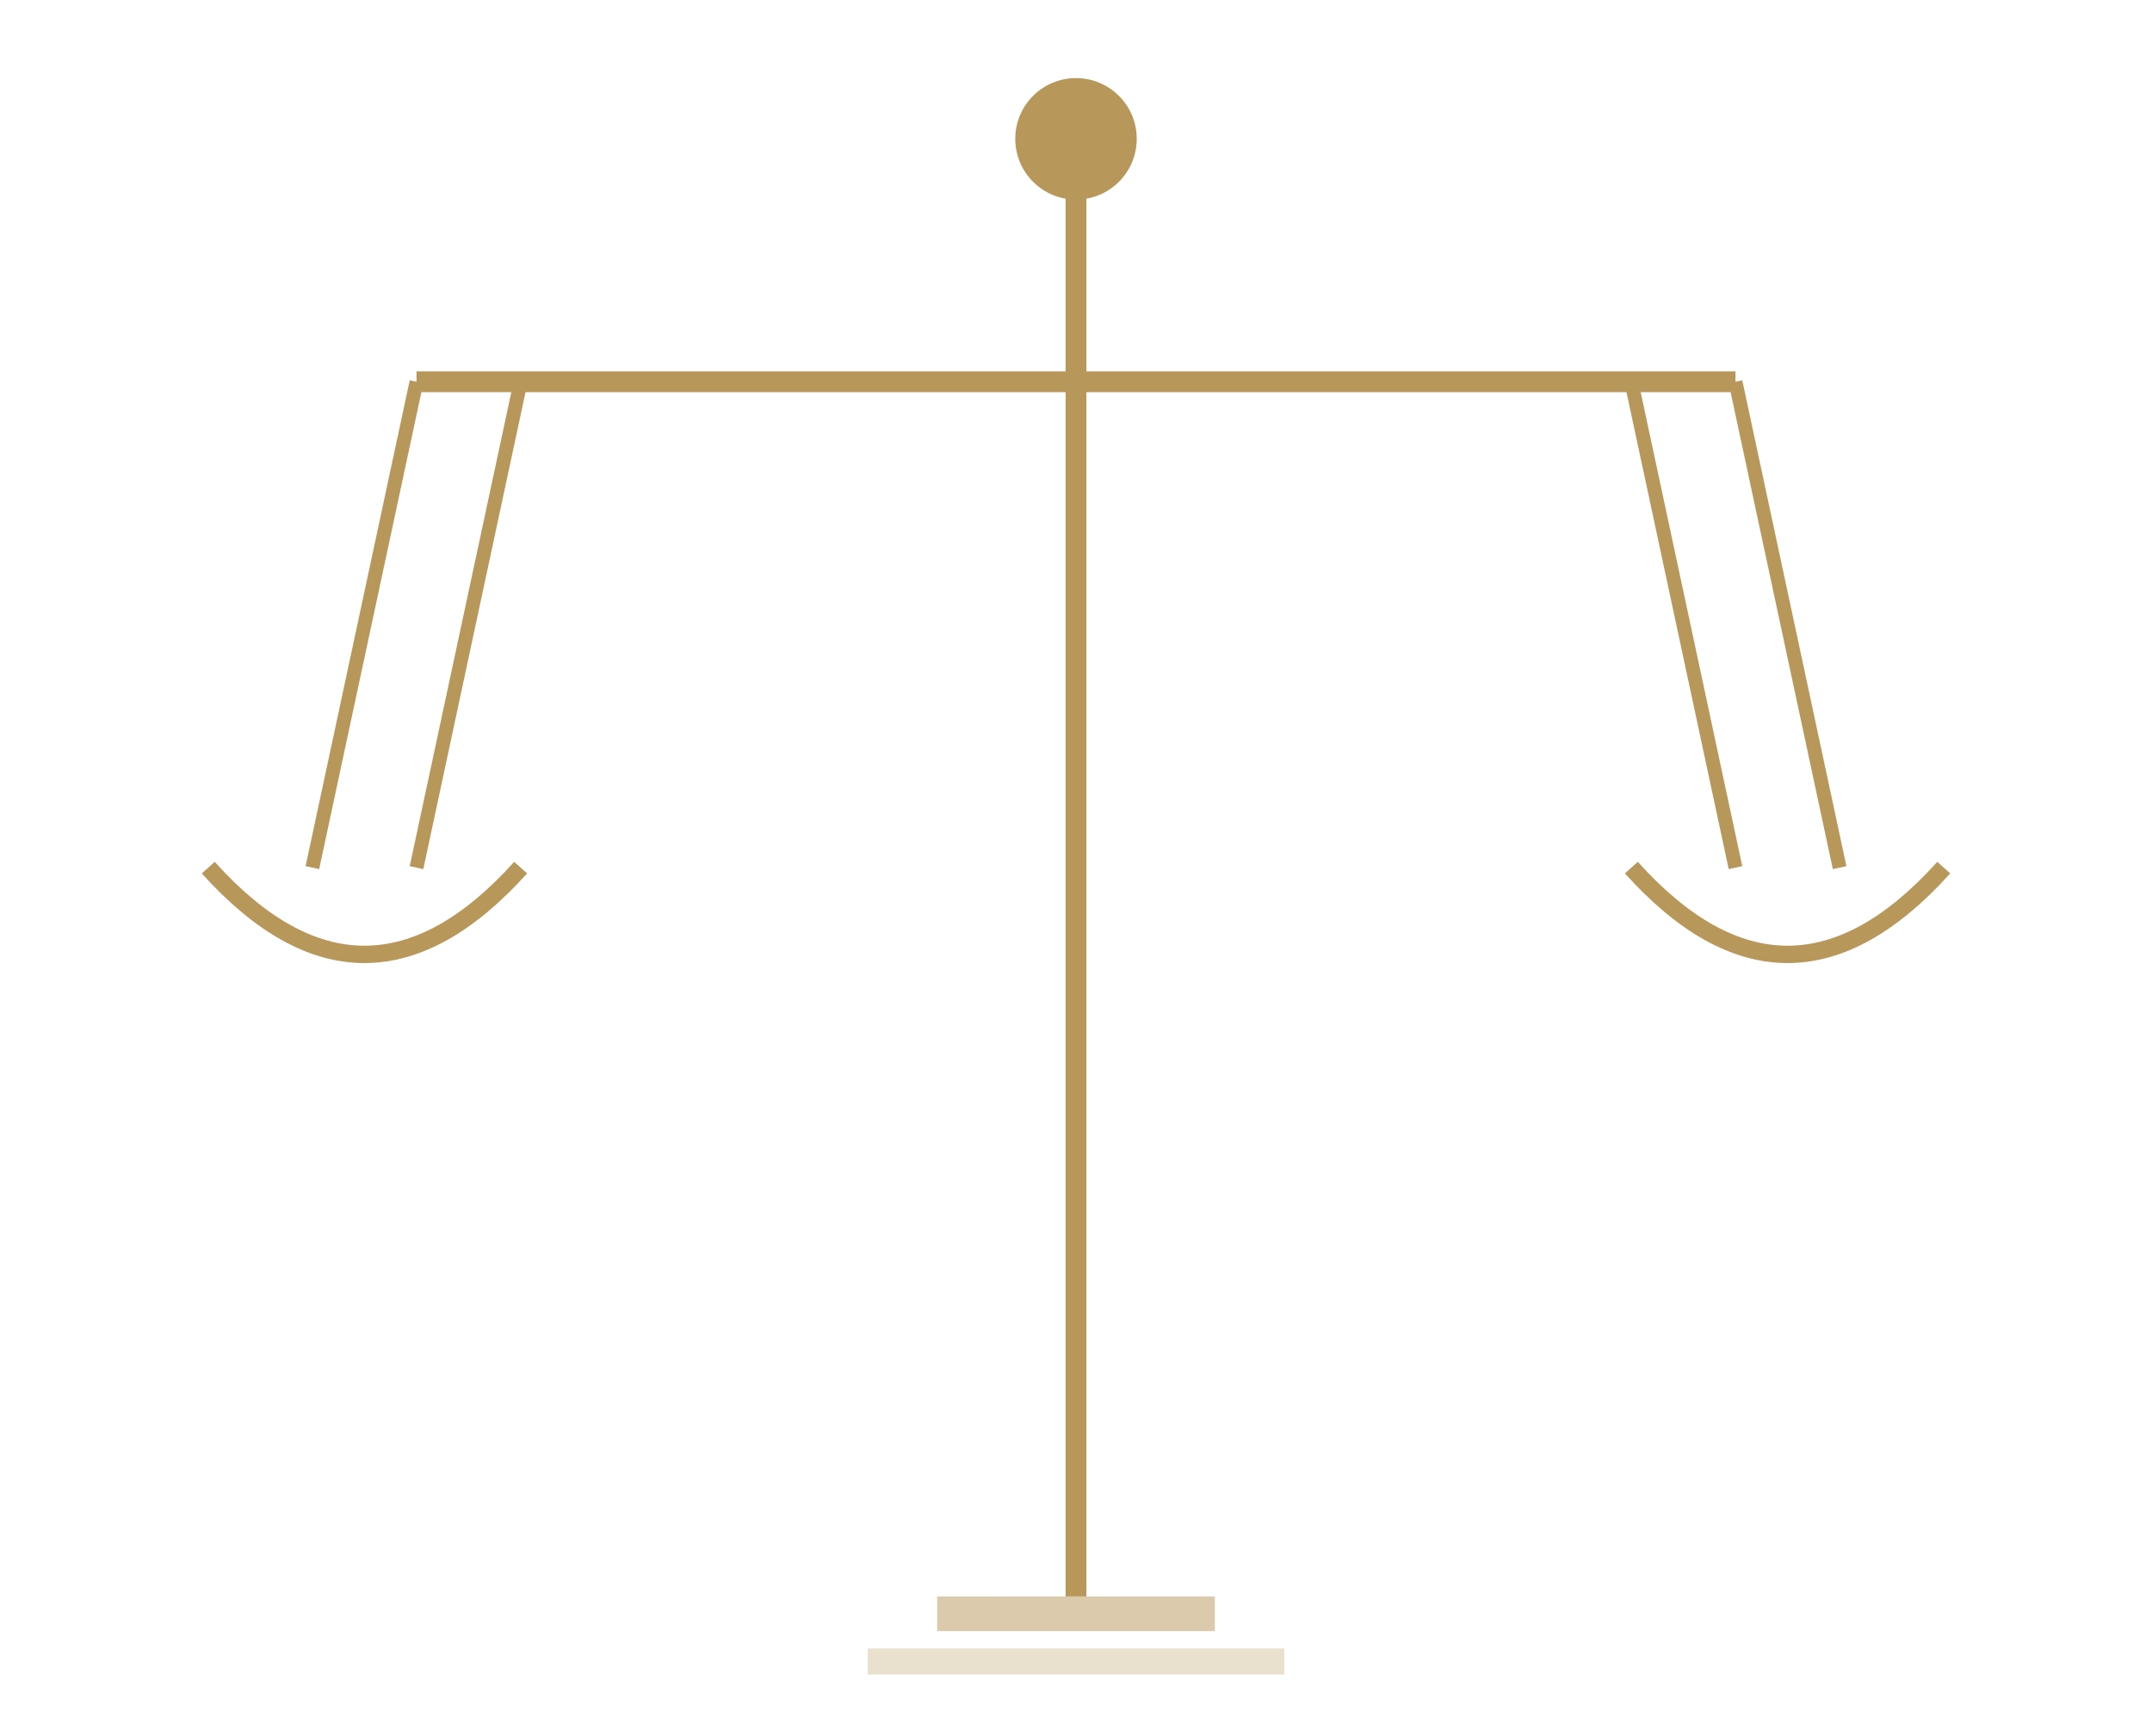
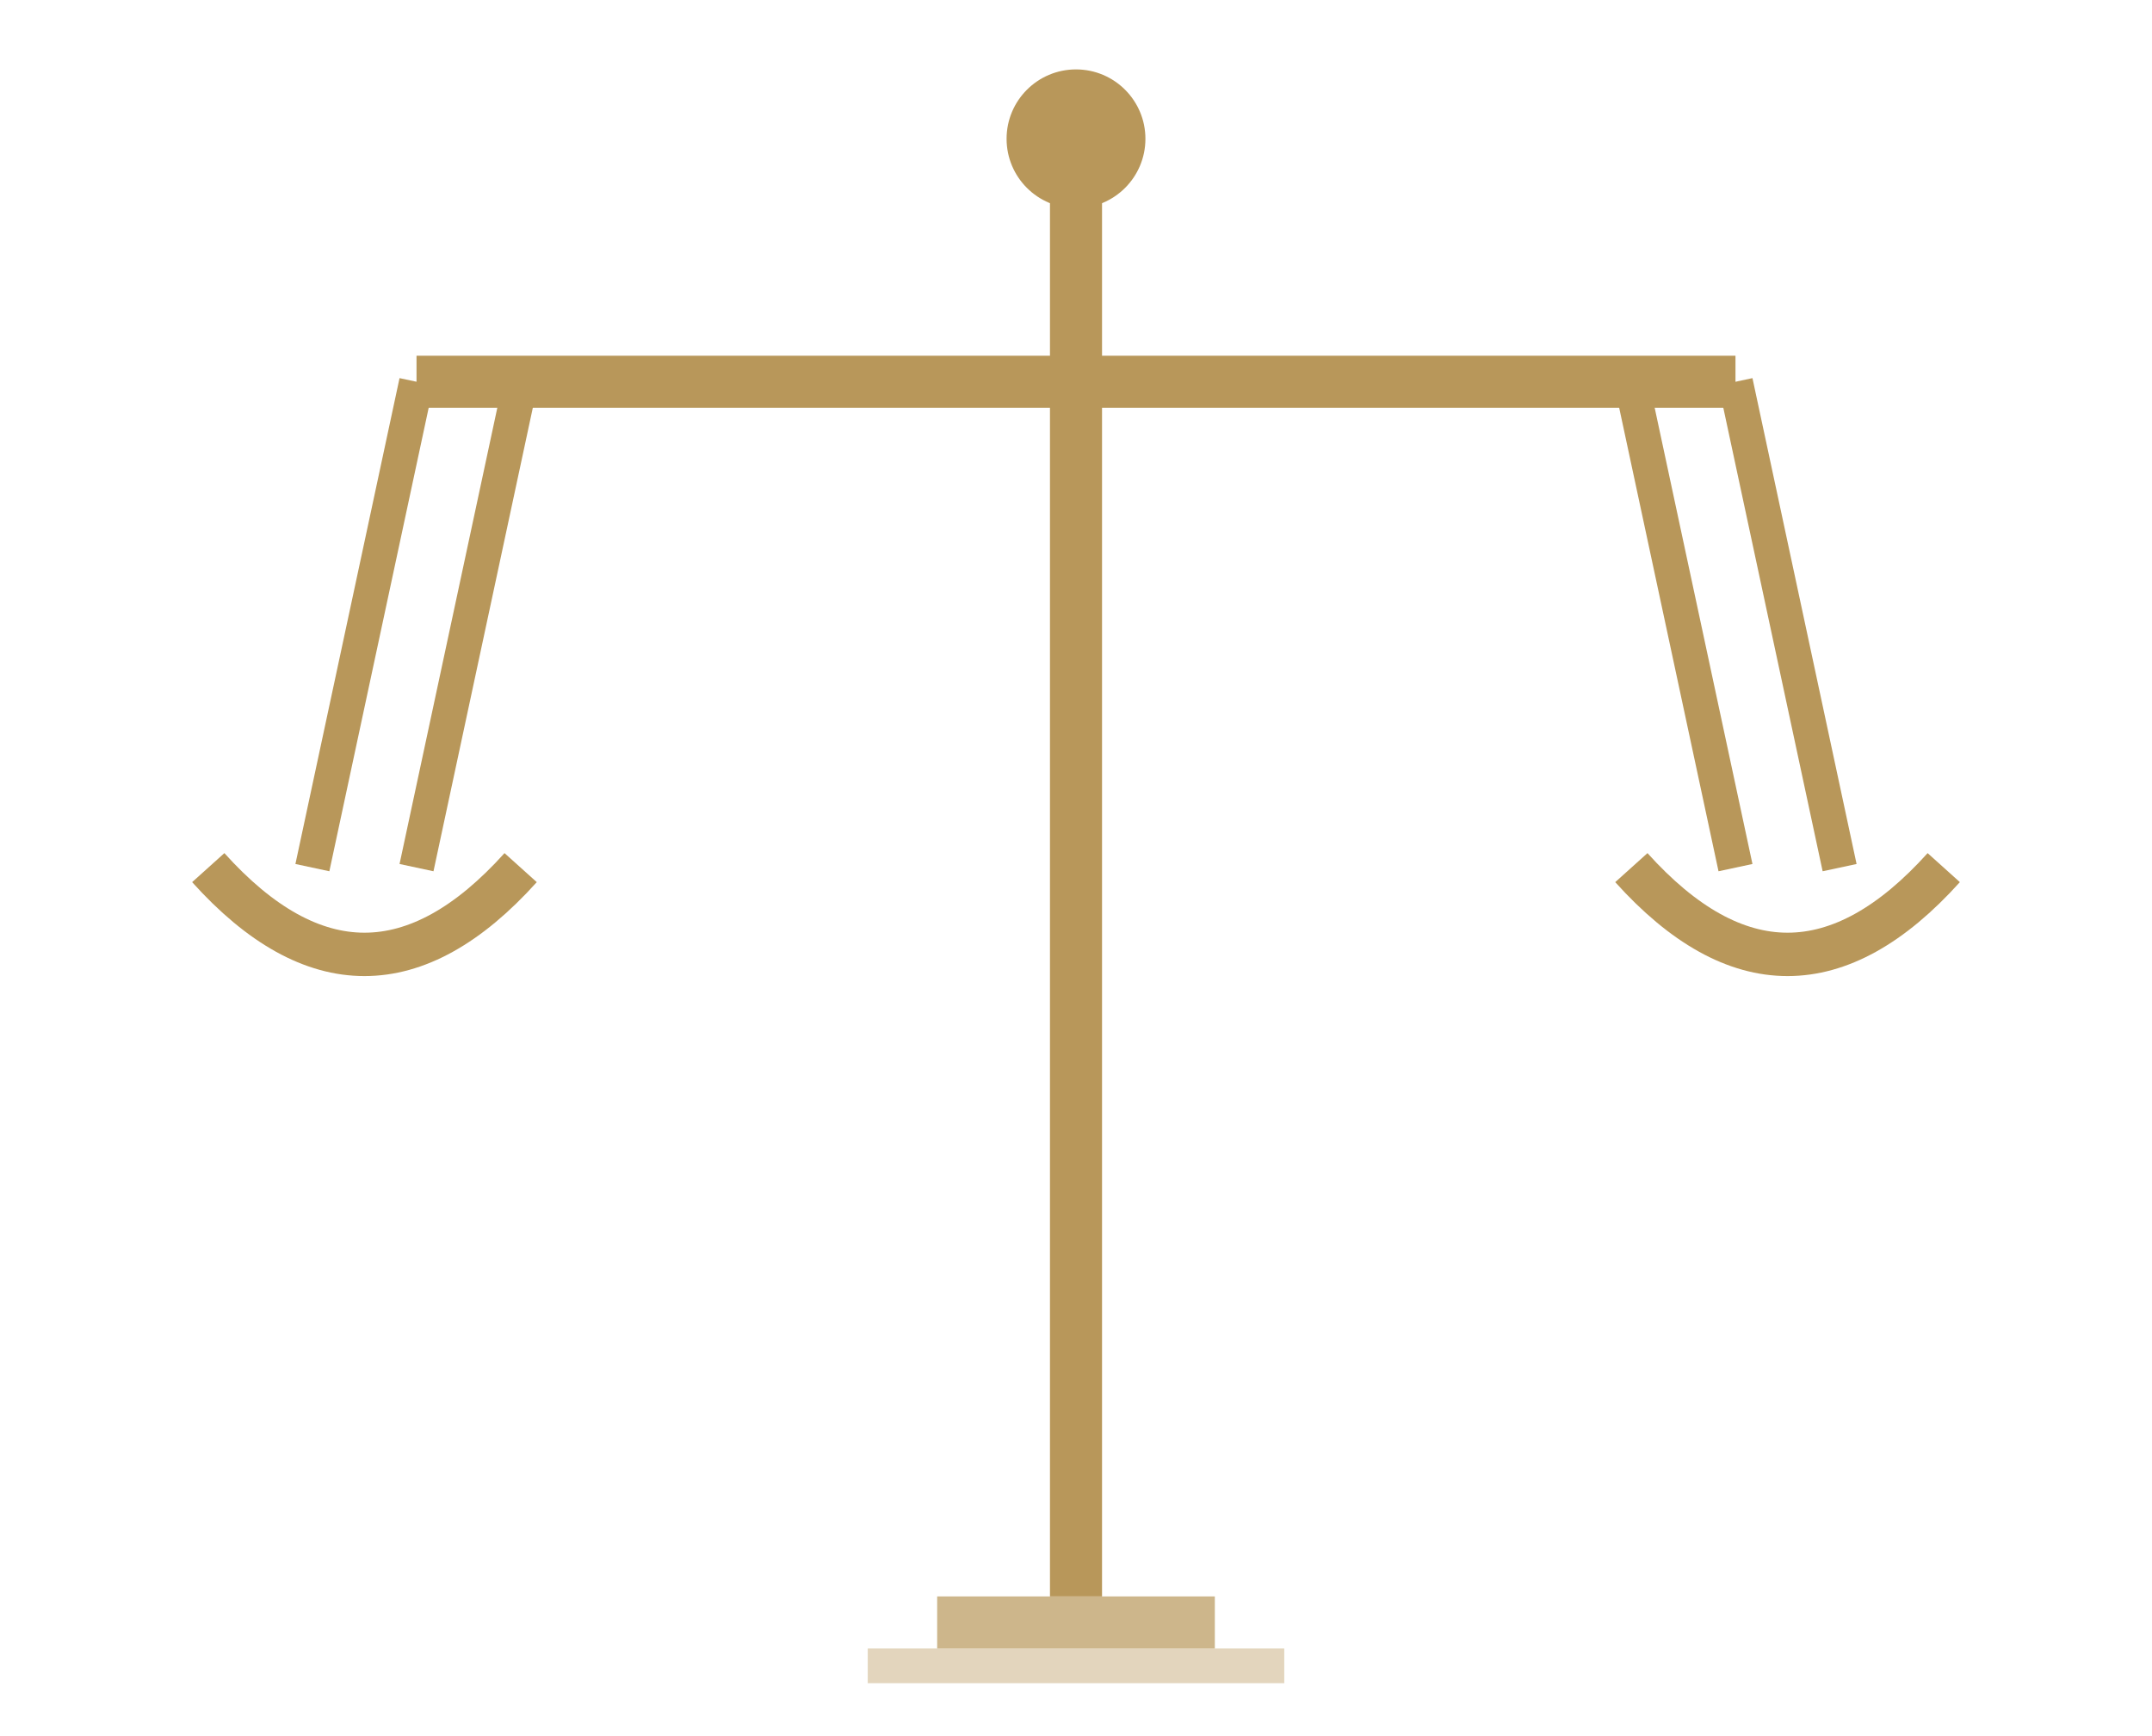
<svg xmlns="http://www.w3.org/2000/svg" viewBox="138 100 124 100" fill="none" role="img">
-   <line x1="200" y1="108" x2="200" y2="192" stroke="#b8975a" stroke-width="1.2" />
-   <line x1="162" y1="122" x2="238" y2="122" stroke="#b8975a" stroke-width="1.2" />
-   <line x1="168" y1="122" x2="162" y2="150" stroke="#b8975a" stroke-width="0.8" />
-   <line x1="162" y1="122" x2="156" y2="150" stroke="#b8975a" stroke-width="0.8" />
-   <line x1="232" y1="122" x2="238" y2="150" stroke="#b8975a" stroke-width="0.8" />
-   <line x1="238" y1="122" x2="244" y2="150" stroke="#b8975a" stroke-width="0.8" />
-   <path d="M150 150 Q159 160 168 150" stroke="#b8975a" stroke-width="1" fill="none" />
-   <path d="M232 150 Q241 160 250 150" stroke="#b8975a" stroke-width="1" fill="none" />
-   <circle cx="200" cy="108" r="3.5" fill="#b8975a" />
-   <rect x="192" y="192" width="16" height="2" fill="#b8975a" opacity="0.5" />
-   <rect x="188" y="195" width="24" height="1.5" fill="#b8975a" opacity="0.3" />
+   <line x1="200" y1="108" x2="200" y2="192" stroke="#b8975a" stroke-width="3" />
+   <line x1="162" y1="122" x2="238" y2="122" stroke="#b8975a" stroke-width="3" />
+   <line x1="168" y1="122" x2="162" y2="150" stroke="#b8975a" stroke-width="2" />
+   <line x1="162" y1="122" x2="156" y2="150" stroke="#b8975a" stroke-width="2" />
+   <line x1="232" y1="122" x2="238" y2="150" stroke="#b8975a" stroke-width="2" />
+   <line x1="238" y1="122" x2="244" y2="150" stroke="#b8975a" stroke-width="2" />
+   <path d="M150 150 Q159 160 168 150" stroke="#b8975a" stroke-width="2.5" fill="none" />
+   <path d="M232 150 Q241 160 250 150" stroke="#b8975a" stroke-width="2.5" fill="none" />
+   <circle cx="200" cy="108" r="4" fill="#b8975a" />
+   <rect x="192" y="192" width="16" height="3" fill="#b8975a" opacity="0.7" />
+   <rect x="188" y="195" width="24" height="2" fill="#b8975a" opacity="0.4" />
</svg>
